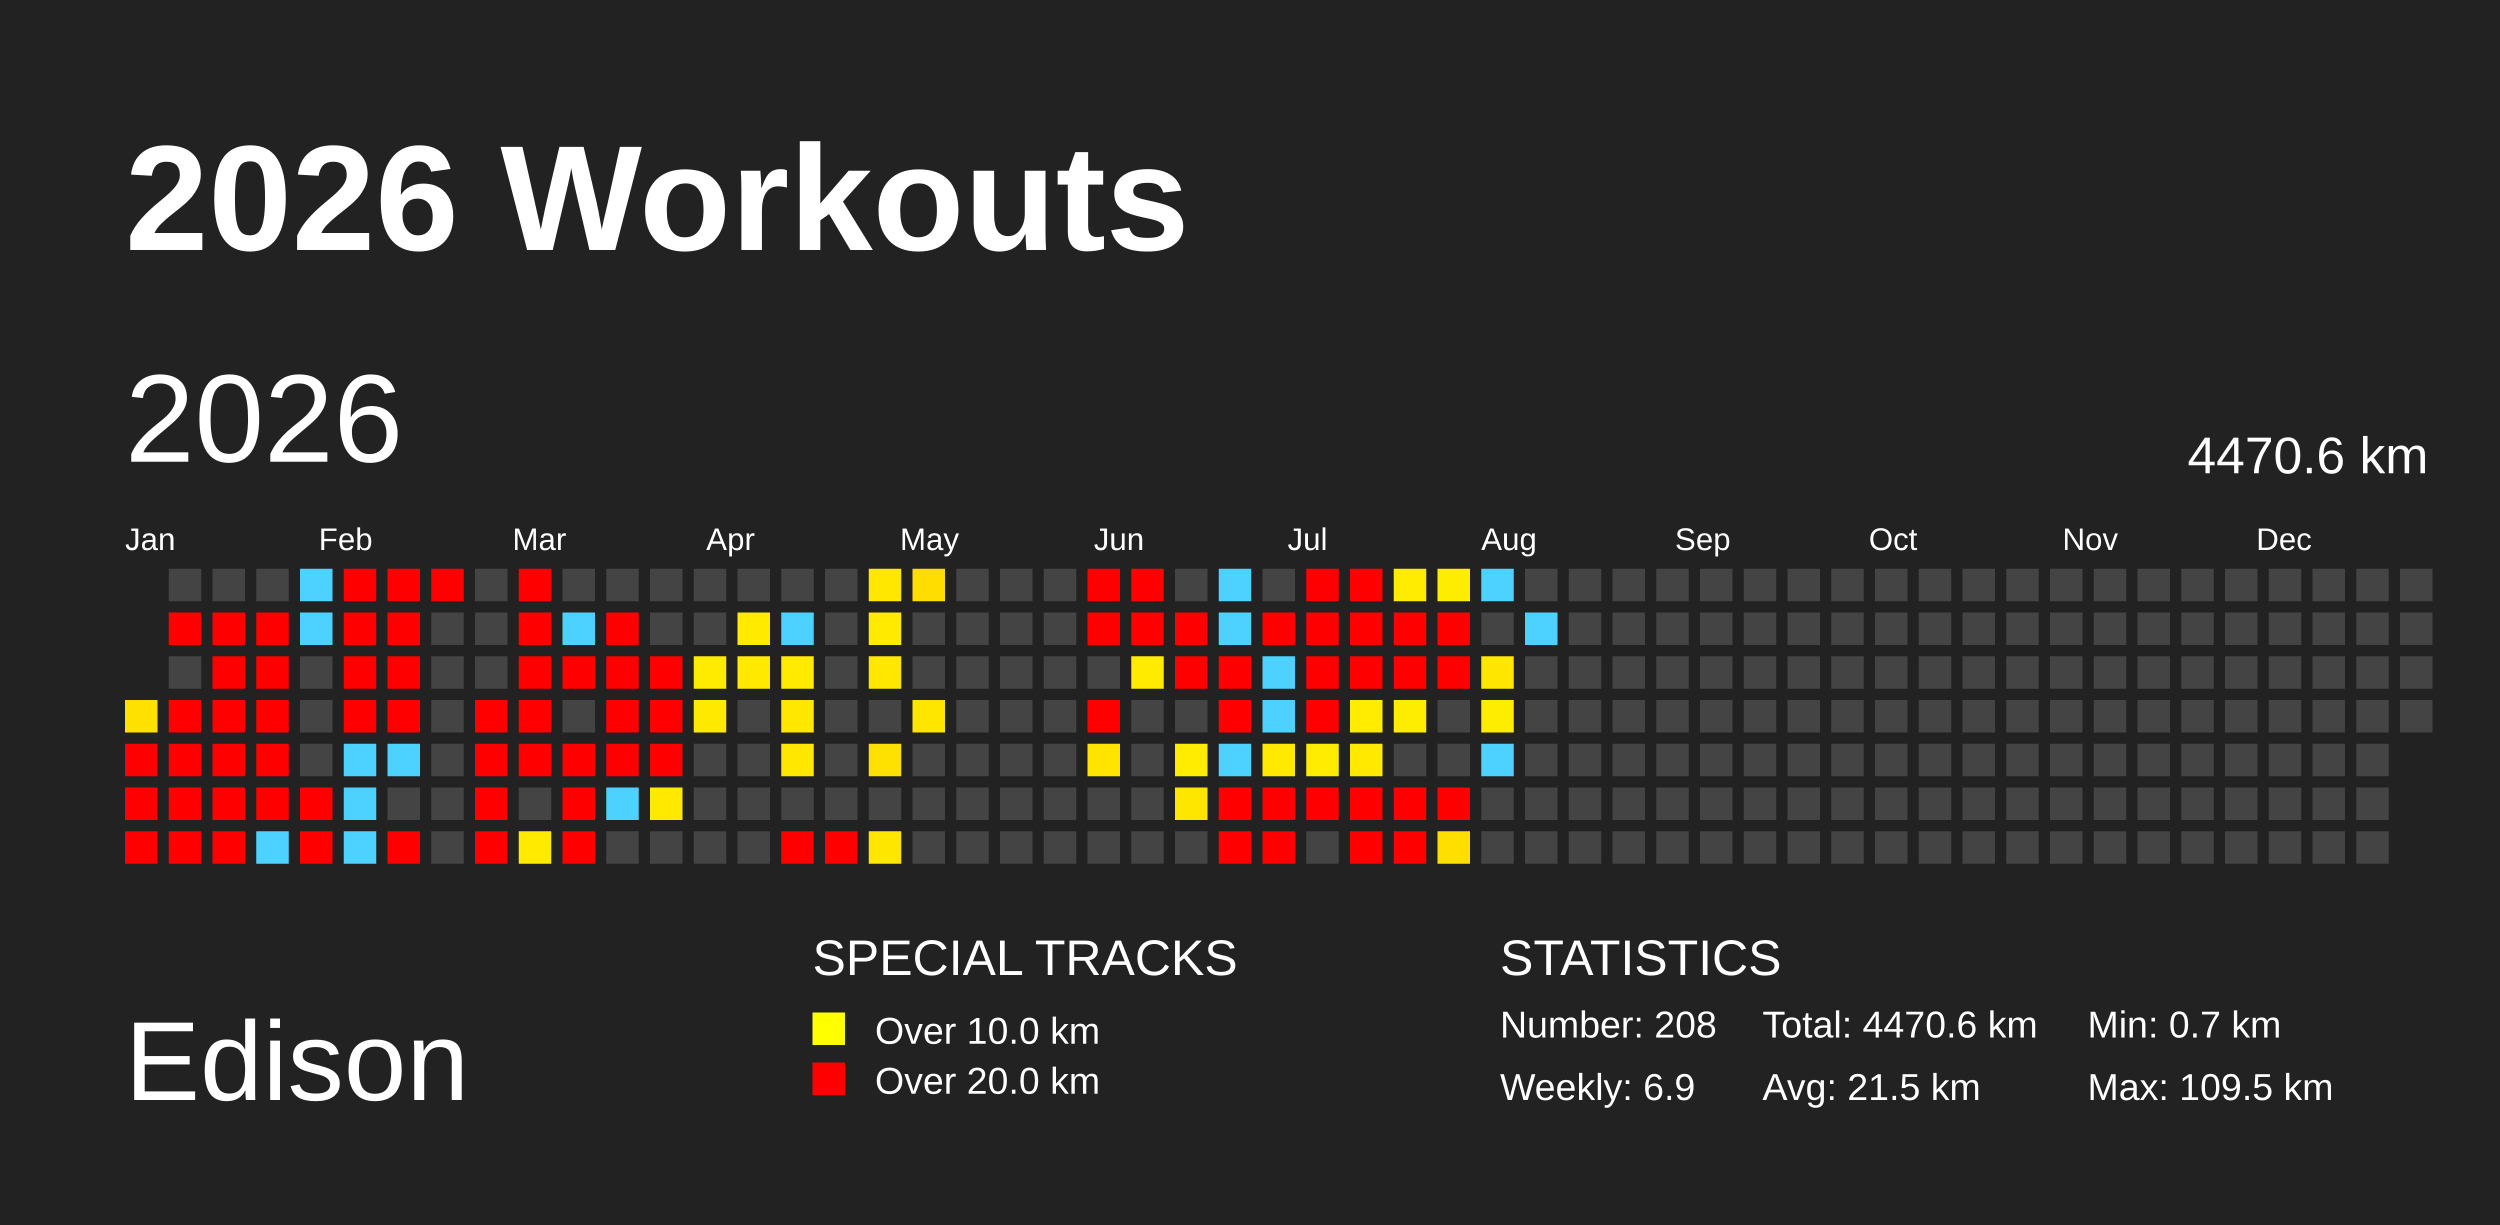
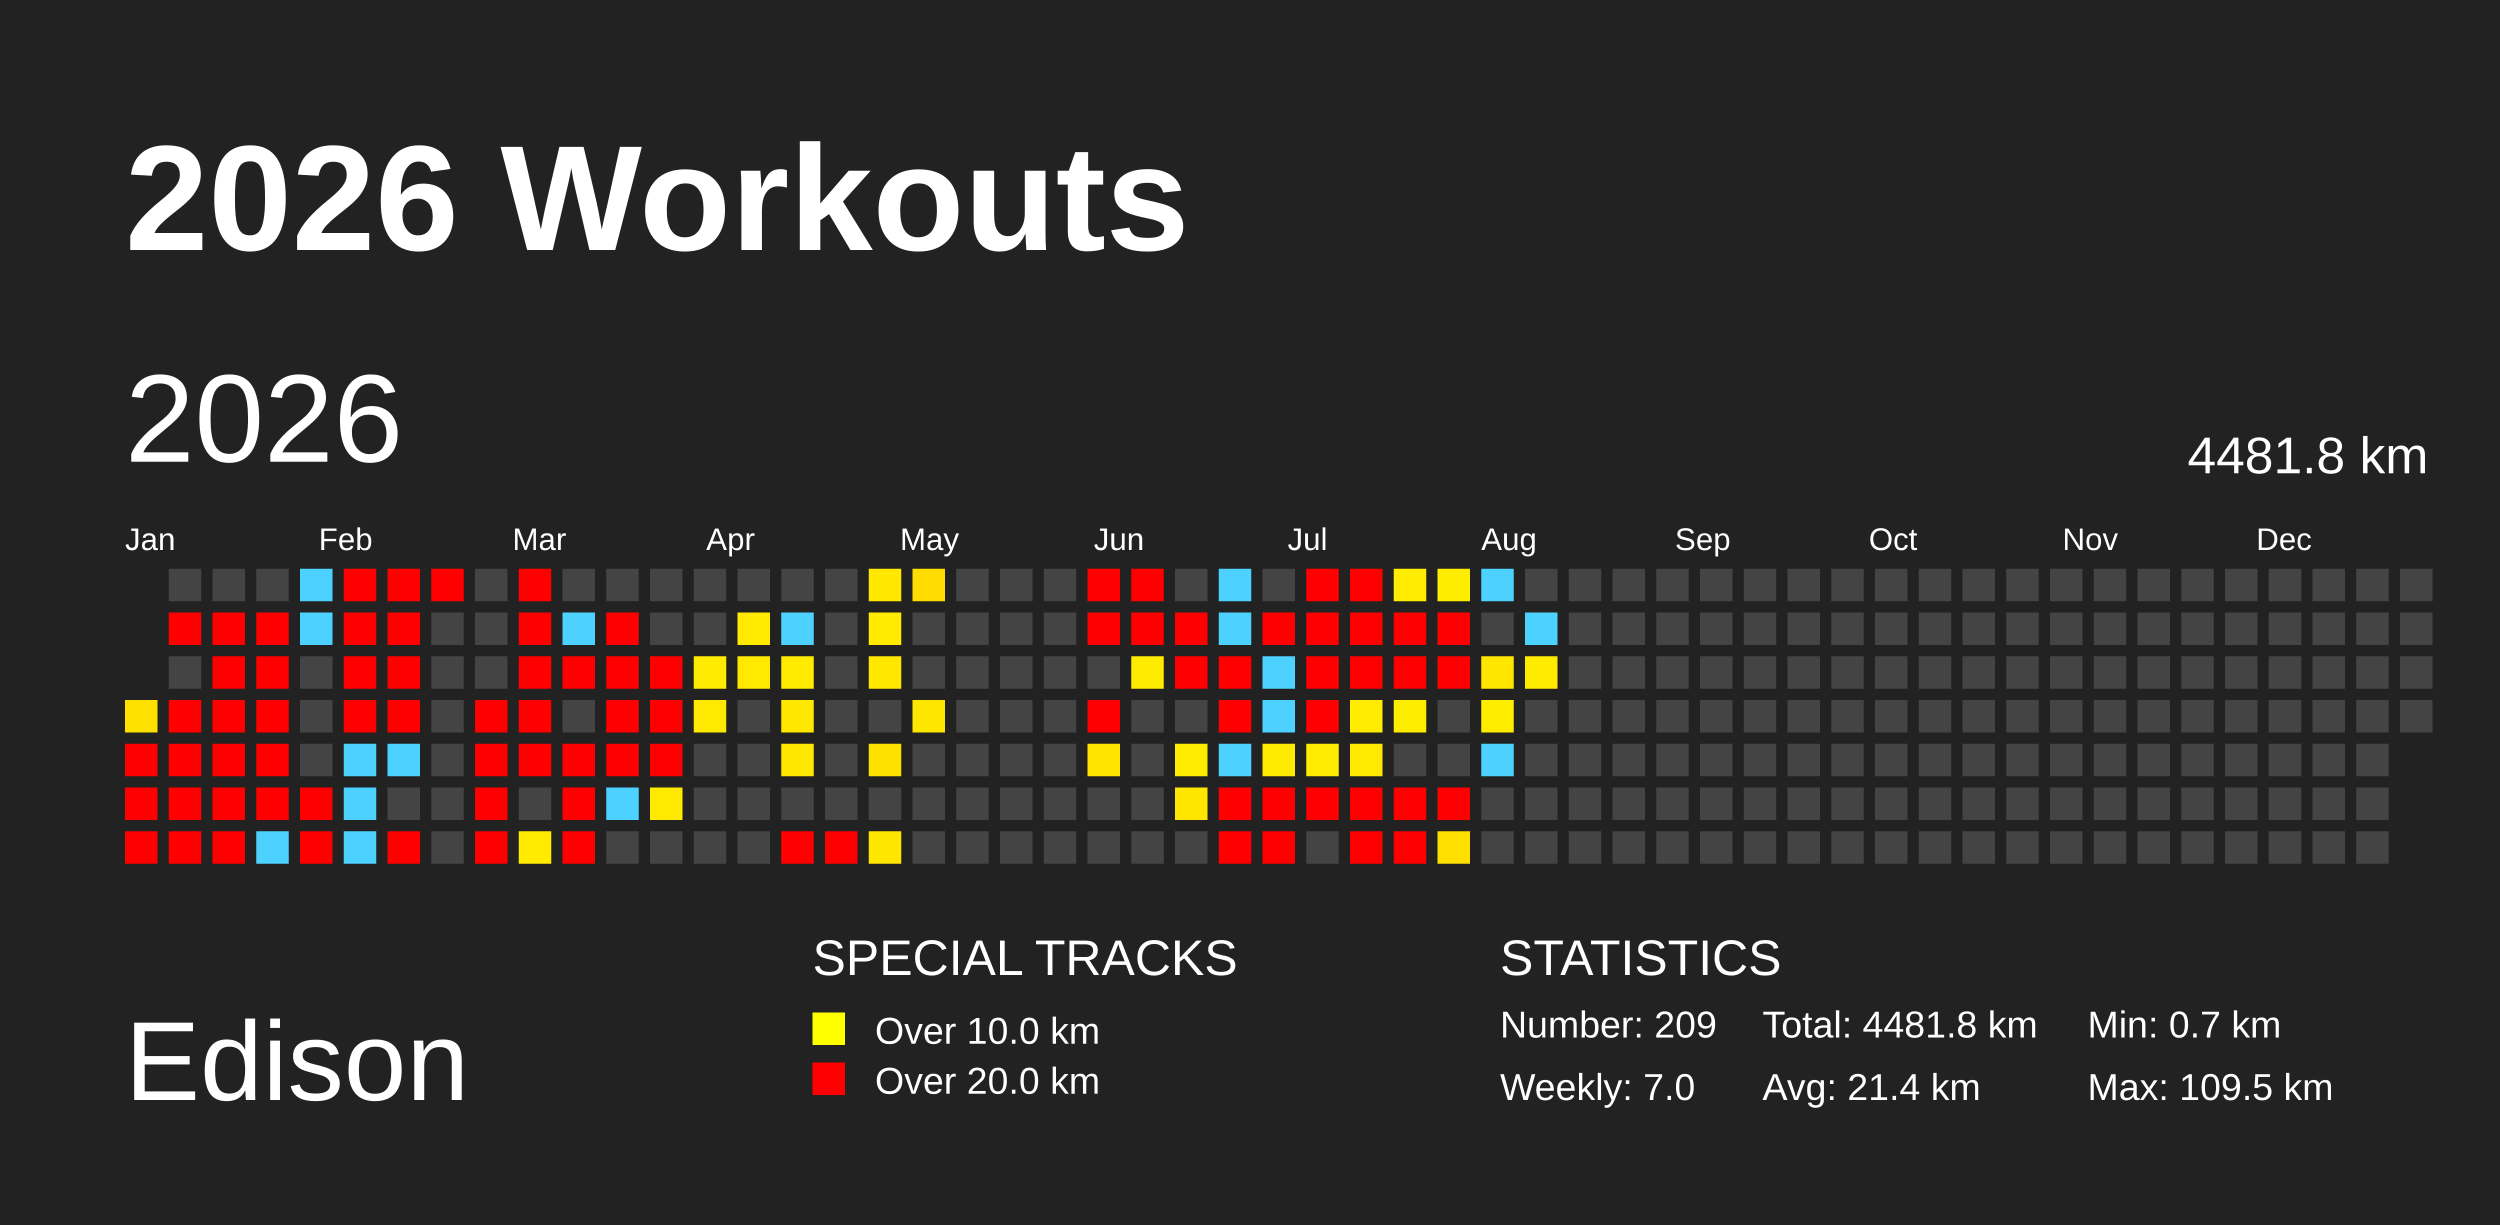
<svg xmlns="http://www.w3.org/2000/svg" baseProfile="full" height="98mm" version="1.1" viewBox="0,0,200,98" width="200mm">
  <defs />
  <rect fill="#222222" height="98" width="200" x="0" y="0" />
  <text fill="#FFFFFF" style="font-size:12px; font-family:Arial; font-weight:bold;" x="10" y="20">2026 Workouts</text>
  <text fill="#FFFFFF" style="font-size:9px; font-family:Arial" x="10" y="88">Edison</text>
  <text fill="#FFFFFF" style="font-size:4px; font-family:Arial" x="65" y="78">SPECIAL TRACKS</text>
  <rect fill="yellow" height="2.6" width="2.6" x="65" y="81" />
  <text fill="#FFFFFF" style="font-size:3px; font-family:Arial" x="70" y="83.5">Over 10.0 km</text>
  <rect fill="red" height="2.6" width="2.6" x="65" y="85" />
  <text fill="#FFFFFF" style="font-size:3px; font-family:Arial" x="70" y="87.5">Over 20.0 km</text>
  <text fill="#FFFFFF" style="font-size:4px; font-family:Arial" x="120" y="78">STATISTICS</text>
-   <text fill="#FFFFFF" style="font-size:3px; font-family:Arial" x="120" y="83">Number: 208</text>
-   <text fill="#FFFFFF" style="font-size:3px; font-family:Arial" x="120" y="88">Weekly: 6.9</text>
-   <text fill="#FFFFFF" style="font-size:3px; font-family:Arial" x="141" y="83">Total: 4470.6 km</text>
-   <text fill="#FFFFFF" style="font-size:3px; font-family:Arial" x="141" y="88">Avg: 21.5 km</text>
+   <text fill="#FFFFFF" style="font-size:3px; font-family:Arial" x="120" y="83">Number: 209</text>
+   <text fill="#FFFFFF" style="font-size:3px; font-family:Arial" x="120" y="88">Weekly: 7.0</text>
+   <text fill="#FFFFFF" style="font-size:3px; font-family:Arial" x="141" y="83">Total: 4481.8 km</text>
+   <text fill="#FFFFFF" style="font-size:3px; font-family:Arial" x="141" y="88">Avg: 21.4 km</text>
  <text fill="#FFFFFF" style="font-size:3px; font-family:Arial" x="167" y="83">Min: 0.7 km</text>
  <text fill="#FFFFFF" style="font-size:3px; font-family:Arial" x="167" y="88">Max: 109.5 km</text>
  <text dominant-baseline="hanging" fill="#FFFFFF" style="font-size:10.0px; font-family:Arial;" x="10" y="30">2026</text>
-   <text dominant-baseline="hanging" fill="#FFFFFF" style="font-size:4.125px; font-family:Arial;" x="175" y="35">4470.6 km</text>
+   <text dominant-baseline="hanging" fill="#FFFFFF" style="font-size:4.125px; font-family:Arial;" x="175" y="35">4481.8 km</text>
  <text fill="#FFFFFF" style="font-size:2.5px; font-family:Arial" x="10.0" y="44">Jan</text>
  <text fill="#FFFFFF" style="font-size:2.5px; font-family:Arial" x="25.5" y="44">Feb</text>
  <text fill="#FFFFFF" style="font-size:2.5px; font-family:Arial" x="41.0" y="44">Mar</text>
  <text fill="#FFFFFF" style="font-size:2.5px; font-family:Arial" x="56.5" y="44">Apr</text>
  <text fill="#FFFFFF" style="font-size:2.5px; font-family:Arial" x="72.0" y="44">May</text>
  <text fill="#FFFFFF" style="font-size:2.5px; font-family:Arial" x="87.5" y="44">Jun</text>
  <text fill="#FFFFFF" style="font-size:2.5px; font-family:Arial" x="103.0" y="44">Jul</text>
  <text fill="#FFFFFF" style="font-size:2.5px; font-family:Arial" x="118.5" y="44">Aug</text>
  <text fill="#FFFFFF" style="font-size:2.5px; font-family:Arial" x="134.0" y="44">Sep</text>
  <text fill="#FFFFFF" style="font-size:2.5px; font-family:Arial" x="149.5" y="44">Oct</text>
  <text fill="#FFFFFF" style="font-size:2.5px; font-family:Arial" x="165.0" y="44">Nov</text>
  <text fill="#FFFFFF" style="font-size:2.5px; font-family:Arial" x="180.5" y="44">Dec</text>
  <rect fill="#ffe100" height="2.6" width="2.6" x="10.0" y="56.0" />
  <rect fill="red" height="2.6" width="2.6" x="10.0" y="59.5" />
  <rect fill="red" height="2.6" width="2.6" x="10.0" y="63.0" />
  <rect fill="red" height="2.6" width="2.6" x="10.0" y="66.5" />
  <rect fill="#444444" height="2.6" width="2.6" x="13.5" y="45.5" />
  <rect fill="red" height="2.6" width="2.6" x="13.5" y="49.0" />
  <rect fill="#444444" height="2.6" width="2.6" x="13.5" y="52.5" />
  <rect fill="red" height="2.6" width="2.6" x="13.5" y="56.0" />
  <rect fill="red" height="2.6" width="2.6" x="13.5" y="59.5" />
  <rect fill="red" height="2.6" width="2.6" x="13.5" y="63.0" />
  <rect fill="red" height="2.6" width="2.6" x="13.5" y="66.5" />
  <rect fill="#444444" height="2.6" width="2.6" x="17.0" y="45.5" />
  <rect fill="red" height="2.6" width="2.6" x="17.0" y="49.0" />
  <rect fill="red" height="2.6" width="2.6" x="17.0" y="52.5" />
  <rect fill="red" height="2.6" width="2.6" x="17.0" y="56.0" />
  <rect fill="red" height="2.6" width="2.6" x="17.0" y="59.5" />
  <rect fill="red" height="2.6" width="2.6" x="17.0" y="63.0" />
  <rect fill="red" height="2.6" width="2.6" x="17.0" y="66.5" />
  <rect fill="#444444" height="2.6" width="2.6" x="20.5" y="45.5" />
  <rect fill="red" height="2.6" width="2.6" x="20.5" y="49.0" />
  <rect fill="red" height="2.6" width="2.6" x="20.5" y="52.5" />
  <rect fill="red" height="2.6" width="2.6" x="20.5" y="56.0" />
  <rect fill="red" height="2.6" width="2.6" x="20.5" y="59.5" />
  <rect fill="red" height="2.6" width="2.6" x="20.5" y="63.0" />
  <rect fill="#4dd2ff" height="2.6" width="2.6" x="20.5" y="66.5" />
  <rect fill="#4dd2ff" height="2.6" width="2.6" x="24.0" y="45.5" />
  <rect fill="#4dd2ff" height="2.6" width="2.6" x="24.0" y="49.0" />
  <rect fill="#444444" height="2.6" width="2.6" x="24.0" y="52.5" />
  <rect fill="#444444" height="2.6" width="2.6" x="24.0" y="56.0" />
  <rect fill="#444444" height="2.6" width="2.6" x="24.0" y="59.5" />
  <rect fill="red" height="2.6" width="2.6" x="24.0" y="63.0" />
  <rect fill="red" height="2.6" width="2.6" x="24.0" y="66.5" />
  <rect fill="red" height="2.6" width="2.6" x="27.5" y="45.5" />
  <rect fill="red" height="2.6" width="2.6" x="27.5" y="49.0" />
  <rect fill="red" height="2.6" width="2.6" x="27.5" y="52.5" />
  <rect fill="red" height="2.6" width="2.6" x="27.5" y="56.0" />
  <rect fill="#4dd2ff" height="2.6" width="2.6" x="27.5" y="59.5" />
  <rect fill="#4dd2ff" height="2.6" width="2.6" x="27.5" y="63.0" />
  <rect fill="#4dd2ff" height="2.6" width="2.6" x="27.5" y="66.5" />
  <rect fill="red" height="2.6" width="2.6" x="31.0" y="45.5" />
  <rect fill="red" height="2.6" width="2.6" x="31.0" y="49.0" />
  <rect fill="red" height="2.6" width="2.6" x="31.0" y="52.5" />
  <rect fill="red" height="2.6" width="2.6" x="31.0" y="56.0" />
  <rect fill="#4dd2ff" height="2.6" width="2.6" x="31.0" y="59.5" />
  <rect fill="#444444" height="2.6" width="2.6" x="31.0" y="63.0" />
  <rect fill="red" height="2.6" width="2.6" x="31.0" y="66.5" />
  <rect fill="red" height="2.6" width="2.6" x="34.5" y="45.5" />
  <rect fill="#444444" height="2.6" width="2.6" x="34.5" y="49.0" />
  <rect fill="#444444" height="2.6" width="2.6" x="34.5" y="52.5" />
  <rect fill="#444444" height="2.6" width="2.6" x="34.5" y="56.0" />
  <rect fill="#444444" height="2.6" width="2.6" x="34.5" y="59.5" />
  <rect fill="#444444" height="2.6" width="2.6" x="34.5" y="63.0" />
  <rect fill="#444444" height="2.6" width="2.6" x="34.5" y="66.5" />
  <rect fill="#444444" height="2.6" width="2.6" x="38.0" y="45.5" />
  <rect fill="#444444" height="2.6" width="2.6" x="38.0" y="49.0" />
  <rect fill="#444444" height="2.6" width="2.6" x="38.0" y="52.5" />
  <rect fill="red" height="2.6" width="2.6" x="38.0" y="56.0" />
  <rect fill="red" height="2.6" width="2.6" x="38.0" y="59.5" />
  <rect fill="red" height="2.6" width="2.6" x="38.0" y="63.0" />
  <rect fill="red" height="2.6" width="2.6" x="38.0" y="66.5" />
  <rect fill="red" height="2.6" width="2.6" x="41.5" y="45.5" />
  <rect fill="red" height="2.6" width="2.6" x="41.5" y="49.0" />
  <rect fill="red" height="2.6" width="2.6" x="41.5" y="52.5" />
  <rect fill="red" height="2.6" width="2.6" x="41.5" y="56.0" />
  <rect fill="red" height="2.6" width="2.6" x="41.5" y="59.5" />
  <rect fill="#444444" height="2.6" width="2.6" x="41.5" y="63.0" />
  <rect fill="#ffea00" height="2.6" width="2.6" x="41.5" y="66.5" />
  <rect fill="#444444" height="2.6" width="2.6" x="45.0" y="45.5" />
  <rect fill="#4dd2ff" height="2.6" width="2.6" x="45.0" y="49.0" />
  <rect fill="red" height="2.6" width="2.6" x="45.0" y="52.5" />
  <rect fill="#444444" height="2.6" width="2.6" x="45.0" y="56.0" />
  <rect fill="red" height="2.6" width="2.6" x="45.0" y="59.5" />
  <rect fill="red" height="2.6" width="2.6" x="45.0" y="63.0" />
  <rect fill="red" height="2.6" width="2.6" x="45.0" y="66.5" />
  <rect fill="#444444" height="2.6" width="2.6" x="48.5" y="45.5" />
  <rect fill="red" height="2.6" width="2.6" x="48.5" y="49.0" />
  <rect fill="red" height="2.6" width="2.6" x="48.5" y="52.5" />
  <rect fill="red" height="2.6" width="2.6" x="48.5" y="56.0" />
  <rect fill="red" height="2.6" width="2.6" x="48.5" y="59.5" />
  <rect fill="#4dd2ff" height="2.6" width="2.6" x="48.5" y="63.0" />
  <rect fill="#444444" height="2.6" width="2.6" x="48.5" y="66.5" />
  <rect fill="#444444" height="2.6" width="2.6" x="52.0" y="45.5" />
  <rect fill="#444444" height="2.6" width="2.6" x="52.0" y="49.0" />
  <rect fill="red" height="2.6" width="2.6" x="52.0" y="52.5" />
  <rect fill="red" height="2.6" width="2.6" x="52.0" y="56.0" />
  <rect fill="red" height="2.6" width="2.6" x="52.0" y="59.5" />
  <rect fill="#ffe900" height="2.6" width="2.6" x="52.0" y="63.0" />
  <rect fill="#444444" height="2.6" width="2.6" x="52.0" y="66.5" />
  <rect fill="#444444" height="2.6" width="2.6" x="55.5" y="45.5" />
  <rect fill="#444444" height="2.6" width="2.6" x="55.5" y="49.0" />
  <rect fill="#ffeb00" height="2.6" width="2.6" x="55.5" y="52.5" />
  <rect fill="#ffe900" height="2.6" width="2.6" x="55.5" y="56.0" />
  <rect fill="#444444" height="2.6" width="2.6" x="55.5" y="59.5" />
  <rect fill="#444444" height="2.6" width="2.6" x="55.5" y="63.0" />
  <rect fill="#444444" height="2.6" width="2.6" x="55.5" y="66.5" />
  <rect fill="#444444" height="2.6" width="2.6" x="59.0" y="45.5" />
  <rect fill="#ffea00" height="2.6" width="2.6" x="59.0" y="49.0" />
  <rect fill="#ffe900" height="2.6" width="2.6" x="59.0" y="52.5" />
  <rect fill="#444444" height="2.6" width="2.6" x="59.0" y="56.0" />
  <rect fill="#444444" height="2.6" width="2.6" x="59.0" y="59.5" />
  <rect fill="#444444" height="2.6" width="2.6" x="59.0" y="63.0" />
  <rect fill="#444444" height="2.6" width="2.6" x="59.0" y="66.5" />
  <rect fill="#444444" height="2.6" width="2.6" x="62.5" y="45.5" />
  <rect fill="#4dd2ff" height="2.6" width="2.6" x="62.5" y="49.0" />
  <rect fill="#ffea00" height="2.6" width="2.6" x="62.5" y="52.5" />
  <rect fill="#ffe700" height="2.6" width="2.6" x="62.5" y="56.0" />
  <rect fill="#ffe700" height="2.6" width="2.6" x="62.5" y="59.5" />
  <rect fill="#444444" height="2.6" width="2.6" x="62.5" y="63.0" />
  <rect fill="red" height="2.6" width="2.6" x="62.5" y="66.5" />
  <rect fill="#444444" height="2.6" width="2.6" x="66.0" y="45.5" />
  <rect fill="#444444" height="2.6" width="2.6" x="66.0" y="49.0" />
  <rect fill="#444444" height="2.6" width="2.6" x="66.0" y="52.5" />
  <rect fill="#444444" height="2.6" width="2.6" x="66.0" y="56.0" />
  <rect fill="#444444" height="2.6" width="2.6" x="66.0" y="59.5" />
  <rect fill="#444444" height="2.6" width="2.6" x="66.0" y="63.0" />
  <rect fill="red" height="2.6" width="2.6" x="66.0" y="66.5" />
  <rect fill="#ffe700" height="2.6" width="2.6" x="69.5" y="45.5" />
  <rect fill="#ffea00" height="2.6" width="2.6" x="69.5" y="49.0" />
  <rect fill="#ffe700" height="2.6" width="2.6" x="69.5" y="52.5" />
  <rect fill="#444444" height="2.6" width="2.6" x="69.5" y="56.0" />
  <rect fill="#ffe100" height="2.6" width="2.6" x="69.5" y="59.5" />
  <rect fill="#444444" height="2.6" width="2.6" x="69.5" y="63.0" />
  <rect fill="#ffe600" height="2.6" width="2.6" x="69.5" y="66.5" />
  <rect fill="#ffdd00" height="2.6" width="2.6" x="73.0" y="45.5" />
  <rect fill="#444444" height="2.6" width="2.6" x="73.0" y="49.0" />
  <rect fill="#444444" height="2.6" width="2.6" x="73.0" y="52.5" />
  <rect fill="#ffe600" height="2.6" width="2.6" x="73.0" y="56.0" />
  <rect fill="#444444" height="2.6" width="2.6" x="73.0" y="59.5" />
  <rect fill="#444444" height="2.6" width="2.6" x="73.0" y="63.0" />
  <rect fill="#444444" height="2.6" width="2.6" x="73.0" y="66.5" />
  <rect fill="#444444" height="2.6" width="2.6" x="76.5" y="45.5" />
  <rect fill="#444444" height="2.6" width="2.6" x="76.5" y="49.0" />
  <rect fill="#444444" height="2.6" width="2.6" x="76.5" y="52.5" />
  <rect fill="#444444" height="2.6" width="2.6" x="76.5" y="56.0" />
  <rect fill="#444444" height="2.6" width="2.6" x="76.5" y="59.5" />
  <rect fill="#444444" height="2.6" width="2.6" x="76.5" y="63.0" />
  <rect fill="#444444" height="2.6" width="2.6" x="76.5" y="66.5" />
  <rect fill="#444444" height="2.6" width="2.6" x="80.0" y="45.5" />
  <rect fill="#444444" height="2.6" width="2.6" x="80.0" y="49.0" />
  <rect fill="#444444" height="2.6" width="2.6" x="80.0" y="52.5" />
  <rect fill="#444444" height="2.6" width="2.6" x="80.0" y="56.0" />
  <rect fill="#444444" height="2.6" width="2.6" x="80.0" y="59.5" />
  <rect fill="#444444" height="2.6" width="2.6" x="80.0" y="63.0" />
  <rect fill="#444444" height="2.6" width="2.6" x="80.0" y="66.5" />
  <rect fill="#444444" height="2.6" width="2.6" x="83.5" y="45.5" />
  <rect fill="#444444" height="2.6" width="2.6" x="83.5" y="49.0" />
  <rect fill="#444444" height="2.6" width="2.6" x="83.5" y="52.5" />
  <rect fill="#444444" height="2.6" width="2.6" x="83.5" y="56.0" />
  <rect fill="#444444" height="2.6" width="2.6" x="83.5" y="59.5" />
  <rect fill="#444444" height="2.6" width="2.6" x="83.5" y="63.0" />
  <rect fill="#444444" height="2.6" width="2.6" x="83.5" y="66.5" />
  <rect fill="red" height="2.6" width="2.6" x="87.0" y="45.5" />
  <rect fill="red" height="2.6" width="2.6" x="87.0" y="49.0" />
  <rect fill="#444444" height="2.6" width="2.6" x="87.0" y="52.5" />
  <rect fill="red" height="2.6" width="2.6" x="87.0" y="56.0" />
  <rect fill="#ffe400" height="2.6" width="2.6" x="87.0" y="59.5" />
  <rect fill="#444444" height="2.6" width="2.6" x="87.0" y="63.0" />
  <rect fill="#444444" height="2.6" width="2.6" x="87.0" y="66.5" />
  <rect fill="red" height="2.6" width="2.6" x="90.5" y="45.5" />
  <rect fill="red" height="2.6" width="2.6" x="90.5" y="49.0" />
  <rect fill="#ffeb00" height="2.6" width="2.6" x="90.5" y="52.5" />
  <rect fill="#444444" height="2.6" width="2.6" x="90.5" y="56.0" />
  <rect fill="#444444" height="2.6" width="2.6" x="90.5" y="59.5" />
  <rect fill="#444444" height="2.6" width="2.6" x="90.5" y="63.0" />
  <rect fill="#444444" height="2.6" width="2.6" x="90.5" y="66.5" />
  <rect fill="#444444" height="2.6" width="2.6" x="94.0" y="45.5" />
  <rect fill="red" height="2.6" width="2.6" x="94.0" y="49.0" />
  <rect fill="red" height="2.6" width="2.6" x="94.0" y="52.5" />
  <rect fill="#444444" height="2.6" width="2.6" x="94.0" y="56.0" />
  <rect fill="#ffec00" height="2.6" width="2.6" x="94.0" y="59.5" />
  <rect fill="#ffe600" height="2.6" width="2.6" x="94.0" y="63.0" />
  <rect fill="#444444" height="2.6" width="2.6" x="94.0" y="66.5" />
  <rect fill="#4dd2ff" height="2.6" width="2.6" x="97.5" y="45.5" />
  <rect fill="#4dd2ff" height="2.6" width="2.6" x="97.5" y="49.0" />
  <rect fill="red" height="2.6" width="2.6" x="97.5" y="52.5" />
  <rect fill="red" height="2.6" width="2.6" x="97.5" y="56.0" />
  <rect fill="#4dd2ff" height="2.6" width="2.6" x="97.5" y="59.5" />
  <rect fill="red" height="2.6" width="2.6" x="97.5" y="63.0" />
  <rect fill="red" height="2.6" width="2.6" x="97.5" y="66.5" />
  <rect fill="#444444" height="2.6" width="2.6" x="101.0" y="45.5" />
  <rect fill="red" height="2.6" width="2.6" x="101.0" y="49.0" />
  <rect fill="#4dd2ff" height="2.6" width="2.6" x="101.0" y="52.5" />
  <rect fill="#4dd2ff" height="2.6" width="2.6" x="101.0" y="56.0" />
  <rect fill="#ffe900" height="2.6" width="2.6" x="101.0" y="59.5" />
  <rect fill="red" height="2.6" width="2.6" x="101.0" y="63.0" />
  <rect fill="red" height="2.6" width="2.6" x="101.0" y="66.5" />
  <rect fill="red" height="2.6" width="2.6" x="104.5" y="45.5" />
  <rect fill="red" height="2.6" width="2.6" x="104.5" y="49.0" />
  <rect fill="red" height="2.6" width="2.6" x="104.5" y="52.5" />
  <rect fill="red" height="2.6" width="2.6" x="104.5" y="56.0" />
  <rect fill="#ffec00" height="2.6" width="2.6" x="104.5" y="59.5" />
  <rect fill="red" height="2.6" width="2.6" x="104.5" y="63.0" />
  <rect fill="#444444" height="2.6" width="2.6" x="104.5" y="66.5" />
  <rect fill="red" height="2.6" width="2.6" x="108.0" y="45.5" />
  <rect fill="red" height="2.6" width="2.6" x="108.0" y="49.0" />
  <rect fill="red" height="2.6" width="2.6" x="108.0" y="52.5" />
  <rect fill="#ffec00" height="2.6" width="2.6" x="108.0" y="56.0" />
  <rect fill="#ffe900" height="2.6" width="2.6" x="108.0" y="59.5" />
  <rect fill="red" height="2.6" width="2.6" x="108.0" y="63.0" />
  <rect fill="red" height="2.6" width="2.6" x="108.0" y="66.5" />
  <rect fill="#ffec00" height="2.6" width="2.6" x="111.5" y="45.5" />
  <rect fill="red" height="2.6" width="2.6" x="111.5" y="49.0" />
  <rect fill="red" height="2.6" width="2.6" x="111.5" y="52.5" />
  <rect fill="#ffed00" height="2.6" width="2.6" x="111.5" y="56.0" />
  <rect fill="#444444" height="2.6" width="2.6" x="111.5" y="59.5" />
  <rect fill="red" height="2.6" width="2.6" x="111.5" y="63.0" />
  <rect fill="red" height="2.6" width="2.6" x="111.5" y="66.5" />
  <rect fill="#ffed00" height="2.6" width="2.6" x="115.0" y="45.5" />
  <rect fill="red" height="2.6" width="2.6" x="115.0" y="49.0" />
  <rect fill="red" height="2.6" width="2.6" x="115.0" y="52.5" />
  <rect fill="#444444" height="2.6" width="2.6" x="115.0" y="56.0" />
  <rect fill="#444444" height="2.6" width="2.6" x="115.0" y="59.5" />
  <rect fill="red" height="2.6" width="2.6" x="115.0" y="63.0" />
  <rect fill="#ffdf00" height="2.6" width="2.6" x="115.0" y="66.5" />
  <rect fill="#4dd2ff" height="2.6" width="2.6" x="118.5" y="45.5" />
  <rect fill="#444444" height="2.6" width="2.6" x="118.5" y="49.0" />
  <rect fill="#ffe600" height="2.6" width="2.6" x="118.5" y="52.5" />
  <rect fill="#ffed00" height="2.6" width="2.6" x="118.5" y="56.0" />
  <rect fill="#4dd2ff" height="2.6" width="2.6" x="118.5" y="59.5" />
  <rect fill="#444444" height="2.6" width="2.6" x="118.5" y="63.0" />
  <rect fill="#444444" height="2.6" width="2.6" x="118.5" y="66.5" />
  <rect fill="#444444" height="2.6" width="2.6" x="122.0" y="45.5" />
  <rect fill="#4dd2ff" height="2.6" width="2.6" x="122.0" y="49.0" />
-   <rect fill="#444444" height="2.6" width="2.6" x="122.0" y="52.5" />
+   <rect fill="#ffeb00" height="2.6" width="2.6" x="122.0" y="52.5" />
  <rect fill="#444444" height="2.6" width="2.6" x="122.0" y="56.0" />
  <rect fill="#444444" height="2.6" width="2.6" x="122.0" y="59.5" />
  <rect fill="#444444" height="2.6" width="2.6" x="122.0" y="63.0" />
  <rect fill="#444444" height="2.6" width="2.6" x="122.0" y="66.5" />
  <rect fill="#444444" height="2.6" width="2.6" x="125.5" y="45.5" />
  <rect fill="#444444" height="2.6" width="2.6" x="125.5" y="49.0" />
  <rect fill="#444444" height="2.6" width="2.6" x="125.5" y="52.5" />
  <rect fill="#444444" height="2.6" width="2.6" x="125.5" y="56.0" />
  <rect fill="#444444" height="2.6" width="2.6" x="125.5" y="59.5" />
  <rect fill="#444444" height="2.6" width="2.6" x="125.5" y="63.0" />
  <rect fill="#444444" height="2.6" width="2.6" x="125.5" y="66.5" />
  <rect fill="#444444" height="2.6" width="2.6" x="129.0" y="45.5" />
  <rect fill="#444444" height="2.6" width="2.6" x="129.0" y="49.0" />
  <rect fill="#444444" height="2.6" width="2.6" x="129.0" y="52.5" />
  <rect fill="#444444" height="2.6" width="2.6" x="129.0" y="56.0" />
  <rect fill="#444444" height="2.6" width="2.6" x="129.0" y="59.5" />
  <rect fill="#444444" height="2.6" width="2.6" x="129.0" y="63.0" />
  <rect fill="#444444" height="2.6" width="2.6" x="129.0" y="66.5" />
  <rect fill="#444444" height="2.6" width="2.6" x="132.5" y="45.5" />
  <rect fill="#444444" height="2.6" width="2.6" x="132.5" y="49.0" />
  <rect fill="#444444" height="2.6" width="2.6" x="132.5" y="52.5" />
  <rect fill="#444444" height="2.6" width="2.6" x="132.5" y="56.0" />
  <rect fill="#444444" height="2.6" width="2.6" x="132.5" y="59.5" />
  <rect fill="#444444" height="2.6" width="2.6" x="132.5" y="63.0" />
  <rect fill="#444444" height="2.6" width="2.6" x="132.5" y="66.5" />
  <rect fill="#444444" height="2.6" width="2.6" x="136.0" y="45.5" />
  <rect fill="#444444" height="2.6" width="2.6" x="136.0" y="49.0" />
  <rect fill="#444444" height="2.6" width="2.6" x="136.0" y="52.5" />
  <rect fill="#444444" height="2.6" width="2.6" x="136.0" y="56.0" />
  <rect fill="#444444" height="2.6" width="2.6" x="136.0" y="59.5" />
  <rect fill="#444444" height="2.6" width="2.6" x="136.0" y="63.0" />
  <rect fill="#444444" height="2.6" width="2.6" x="136.0" y="66.5" />
  <rect fill="#444444" height="2.6" width="2.6" x="139.5" y="45.5" />
  <rect fill="#444444" height="2.6" width="2.6" x="139.5" y="49.0" />
  <rect fill="#444444" height="2.6" width="2.6" x="139.5" y="52.5" />
  <rect fill="#444444" height="2.6" width="2.6" x="139.5" y="56.0" />
  <rect fill="#444444" height="2.6" width="2.6" x="139.5" y="59.5" />
  <rect fill="#444444" height="2.6" width="2.6" x="139.5" y="63.0" />
  <rect fill="#444444" height="2.6" width="2.6" x="139.5" y="66.5" />
  <rect fill="#444444" height="2.6" width="2.6" x="143.0" y="45.5" />
  <rect fill="#444444" height="2.6" width="2.6" x="143.0" y="49.0" />
  <rect fill="#444444" height="2.6" width="2.6" x="143.0" y="52.5" />
  <rect fill="#444444" height="2.6" width="2.6" x="143.0" y="56.0" />
  <rect fill="#444444" height="2.6" width="2.6" x="143.0" y="59.5" />
  <rect fill="#444444" height="2.6" width="2.6" x="143.0" y="63.0" />
  <rect fill="#444444" height="2.6" width="2.6" x="143.0" y="66.5" />
  <rect fill="#444444" height="2.6" width="2.6" x="146.5" y="45.5" />
  <rect fill="#444444" height="2.6" width="2.6" x="146.5" y="49.0" />
  <rect fill="#444444" height="2.6" width="2.6" x="146.5" y="52.5" />
  <rect fill="#444444" height="2.6" width="2.6" x="146.5" y="56.0" />
  <rect fill="#444444" height="2.6" width="2.6" x="146.5" y="59.5" />
  <rect fill="#444444" height="2.6" width="2.6" x="146.5" y="63.0" />
  <rect fill="#444444" height="2.6" width="2.6" x="146.5" y="66.5" />
  <rect fill="#444444" height="2.6" width="2.6" x="150.0" y="45.5" />
  <rect fill="#444444" height="2.6" width="2.6" x="150.0" y="49.0" />
  <rect fill="#444444" height="2.6" width="2.6" x="150.0" y="52.5" />
  <rect fill="#444444" height="2.6" width="2.6" x="150.0" y="56.0" />
  <rect fill="#444444" height="2.6" width="2.6" x="150.0" y="59.5" />
  <rect fill="#444444" height="2.6" width="2.6" x="150.0" y="63.0" />
  <rect fill="#444444" height="2.6" width="2.6" x="150.0" y="66.5" />
  <rect fill="#444444" height="2.6" width="2.6" x="153.5" y="45.5" />
  <rect fill="#444444" height="2.6" width="2.6" x="153.5" y="49.0" />
  <rect fill="#444444" height="2.6" width="2.6" x="153.5" y="52.5" />
  <rect fill="#444444" height="2.6" width="2.6" x="153.5" y="56.0" />
  <rect fill="#444444" height="2.6" width="2.6" x="153.5" y="59.5" />
  <rect fill="#444444" height="2.6" width="2.6" x="153.5" y="63.0" />
  <rect fill="#444444" height="2.6" width="2.6" x="153.5" y="66.5" />
  <rect fill="#444444" height="2.6" width="2.6" x="157.0" y="45.5" />
  <rect fill="#444444" height="2.6" width="2.6" x="157.0" y="49.0" />
  <rect fill="#444444" height="2.6" width="2.6" x="157.0" y="52.5" />
  <rect fill="#444444" height="2.6" width="2.6" x="157.0" y="56.0" />
  <rect fill="#444444" height="2.6" width="2.6" x="157.0" y="59.5" />
  <rect fill="#444444" height="2.6" width="2.6" x="157.0" y="63.0" />
  <rect fill="#444444" height="2.6" width="2.6" x="157.0" y="66.5" />
  <rect fill="#444444" height="2.6" width="2.6" x="160.5" y="45.5" />
  <rect fill="#444444" height="2.6" width="2.6" x="160.5" y="49.0" />
  <rect fill="#444444" height="2.6" width="2.6" x="160.5" y="52.5" />
  <rect fill="#444444" height="2.6" width="2.6" x="160.5" y="56.0" />
  <rect fill="#444444" height="2.6" width="2.6" x="160.5" y="59.5" />
  <rect fill="#444444" height="2.6" width="2.6" x="160.5" y="63.0" />
  <rect fill="#444444" height="2.6" width="2.6" x="160.5" y="66.5" />
  <rect fill="#444444" height="2.6" width="2.6" x="164.0" y="45.5" />
  <rect fill="#444444" height="2.6" width="2.6" x="164.0" y="49.0" />
  <rect fill="#444444" height="2.6" width="2.6" x="164.0" y="52.5" />
  <rect fill="#444444" height="2.6" width="2.6" x="164.0" y="56.0" />
  <rect fill="#444444" height="2.6" width="2.6" x="164.0" y="59.5" />
  <rect fill="#444444" height="2.6" width="2.6" x="164.0" y="63.0" />
  <rect fill="#444444" height="2.6" width="2.6" x="164.0" y="66.5" />
  <rect fill="#444444" height="2.6" width="2.6" x="167.5" y="45.5" />
  <rect fill="#444444" height="2.6" width="2.6" x="167.5" y="49.0" />
  <rect fill="#444444" height="2.6" width="2.6" x="167.5" y="52.5" />
  <rect fill="#444444" height="2.6" width="2.6" x="167.5" y="56.0" />
  <rect fill="#444444" height="2.6" width="2.6" x="167.5" y="59.5" />
  <rect fill="#444444" height="2.6" width="2.6" x="167.5" y="63.0" />
  <rect fill="#444444" height="2.6" width="2.6" x="167.5" y="66.5" />
  <rect fill="#444444" height="2.6" width="2.6" x="171.0" y="45.5" />
  <rect fill="#444444" height="2.6" width="2.6" x="171.0" y="49.0" />
  <rect fill="#444444" height="2.6" width="2.6" x="171.0" y="52.5" />
  <rect fill="#444444" height="2.6" width="2.6" x="171.0" y="56.0" />
  <rect fill="#444444" height="2.6" width="2.6" x="171.0" y="59.5" />
  <rect fill="#444444" height="2.6" width="2.6" x="171.0" y="63.0" />
  <rect fill="#444444" height="2.6" width="2.6" x="171.0" y="66.5" />
  <rect fill="#444444" height="2.6" width="2.6" x="174.5" y="45.5" />
  <rect fill="#444444" height="2.6" width="2.6" x="174.5" y="49.0" />
  <rect fill="#444444" height="2.6" width="2.6" x="174.5" y="52.5" />
  <rect fill="#444444" height="2.6" width="2.6" x="174.5" y="56.0" />
  <rect fill="#444444" height="2.6" width="2.6" x="174.5" y="59.5" />
  <rect fill="#444444" height="2.6" width="2.6" x="174.5" y="63.0" />
  <rect fill="#444444" height="2.6" width="2.6" x="174.5" y="66.5" />
  <rect fill="#444444" height="2.6" width="2.6" x="178.0" y="45.5" />
  <rect fill="#444444" height="2.6" width="2.6" x="178.0" y="49.0" />
  <rect fill="#444444" height="2.6" width="2.6" x="178.0" y="52.5" />
  <rect fill="#444444" height="2.6" width="2.6" x="178.0" y="56.0" />
  <rect fill="#444444" height="2.6" width="2.6" x="178.0" y="59.5" />
  <rect fill="#444444" height="2.6" width="2.6" x="178.0" y="63.0" />
  <rect fill="#444444" height="2.6" width="2.6" x="178.0" y="66.5" />
  <rect fill="#444444" height="2.6" width="2.6" x="181.5" y="45.5" />
  <rect fill="#444444" height="2.6" width="2.6" x="181.5" y="49.0" />
  <rect fill="#444444" height="2.6" width="2.6" x="181.5" y="52.5" />
  <rect fill="#444444" height="2.6" width="2.6" x="181.5" y="56.0" />
  <rect fill="#444444" height="2.6" width="2.6" x="181.5" y="59.5" />
  <rect fill="#444444" height="2.6" width="2.6" x="181.5" y="63.0" />
  <rect fill="#444444" height="2.6" width="2.6" x="181.5" y="66.5" />
  <rect fill="#444444" height="2.6" width="2.6" x="185.0" y="45.5" />
  <rect fill="#444444" height="2.6" width="2.6" x="185.0" y="49.0" />
  <rect fill="#444444" height="2.6" width="2.6" x="185.0" y="52.5" />
  <rect fill="#444444" height="2.6" width="2.6" x="185.0" y="56.0" />
  <rect fill="#444444" height="2.6" width="2.6" x="185.0" y="59.5" />
  <rect fill="#444444" height="2.6" width="2.6" x="185.0" y="63.0" />
  <rect fill="#444444" height="2.6" width="2.6" x="185.0" y="66.5" />
  <rect fill="#444444" height="2.6" width="2.6" x="188.5" y="45.5" />
  <rect fill="#444444" height="2.6" width="2.6" x="188.5" y="49.0" />
  <rect fill="#444444" height="2.6" width="2.6" x="188.5" y="52.5" />
  <rect fill="#444444" height="2.6" width="2.6" x="188.5" y="56.0" />
  <rect fill="#444444" height="2.6" width="2.6" x="188.5" y="59.5" />
  <rect fill="#444444" height="2.6" width="2.6" x="188.5" y="63.0" />
  <rect fill="#444444" height="2.6" width="2.6" x="188.5" y="66.5" />
  <rect fill="#444444" height="2.6" width="2.6" x="192.0" y="45.5" />
  <rect fill="#444444" height="2.6" width="2.6" x="192.0" y="49.0" />
  <rect fill="#444444" height="2.6" width="2.6" x="192.0" y="52.5" />
  <rect fill="#444444" height="2.6" width="2.6" x="192.0" y="56.0" />
</svg>
